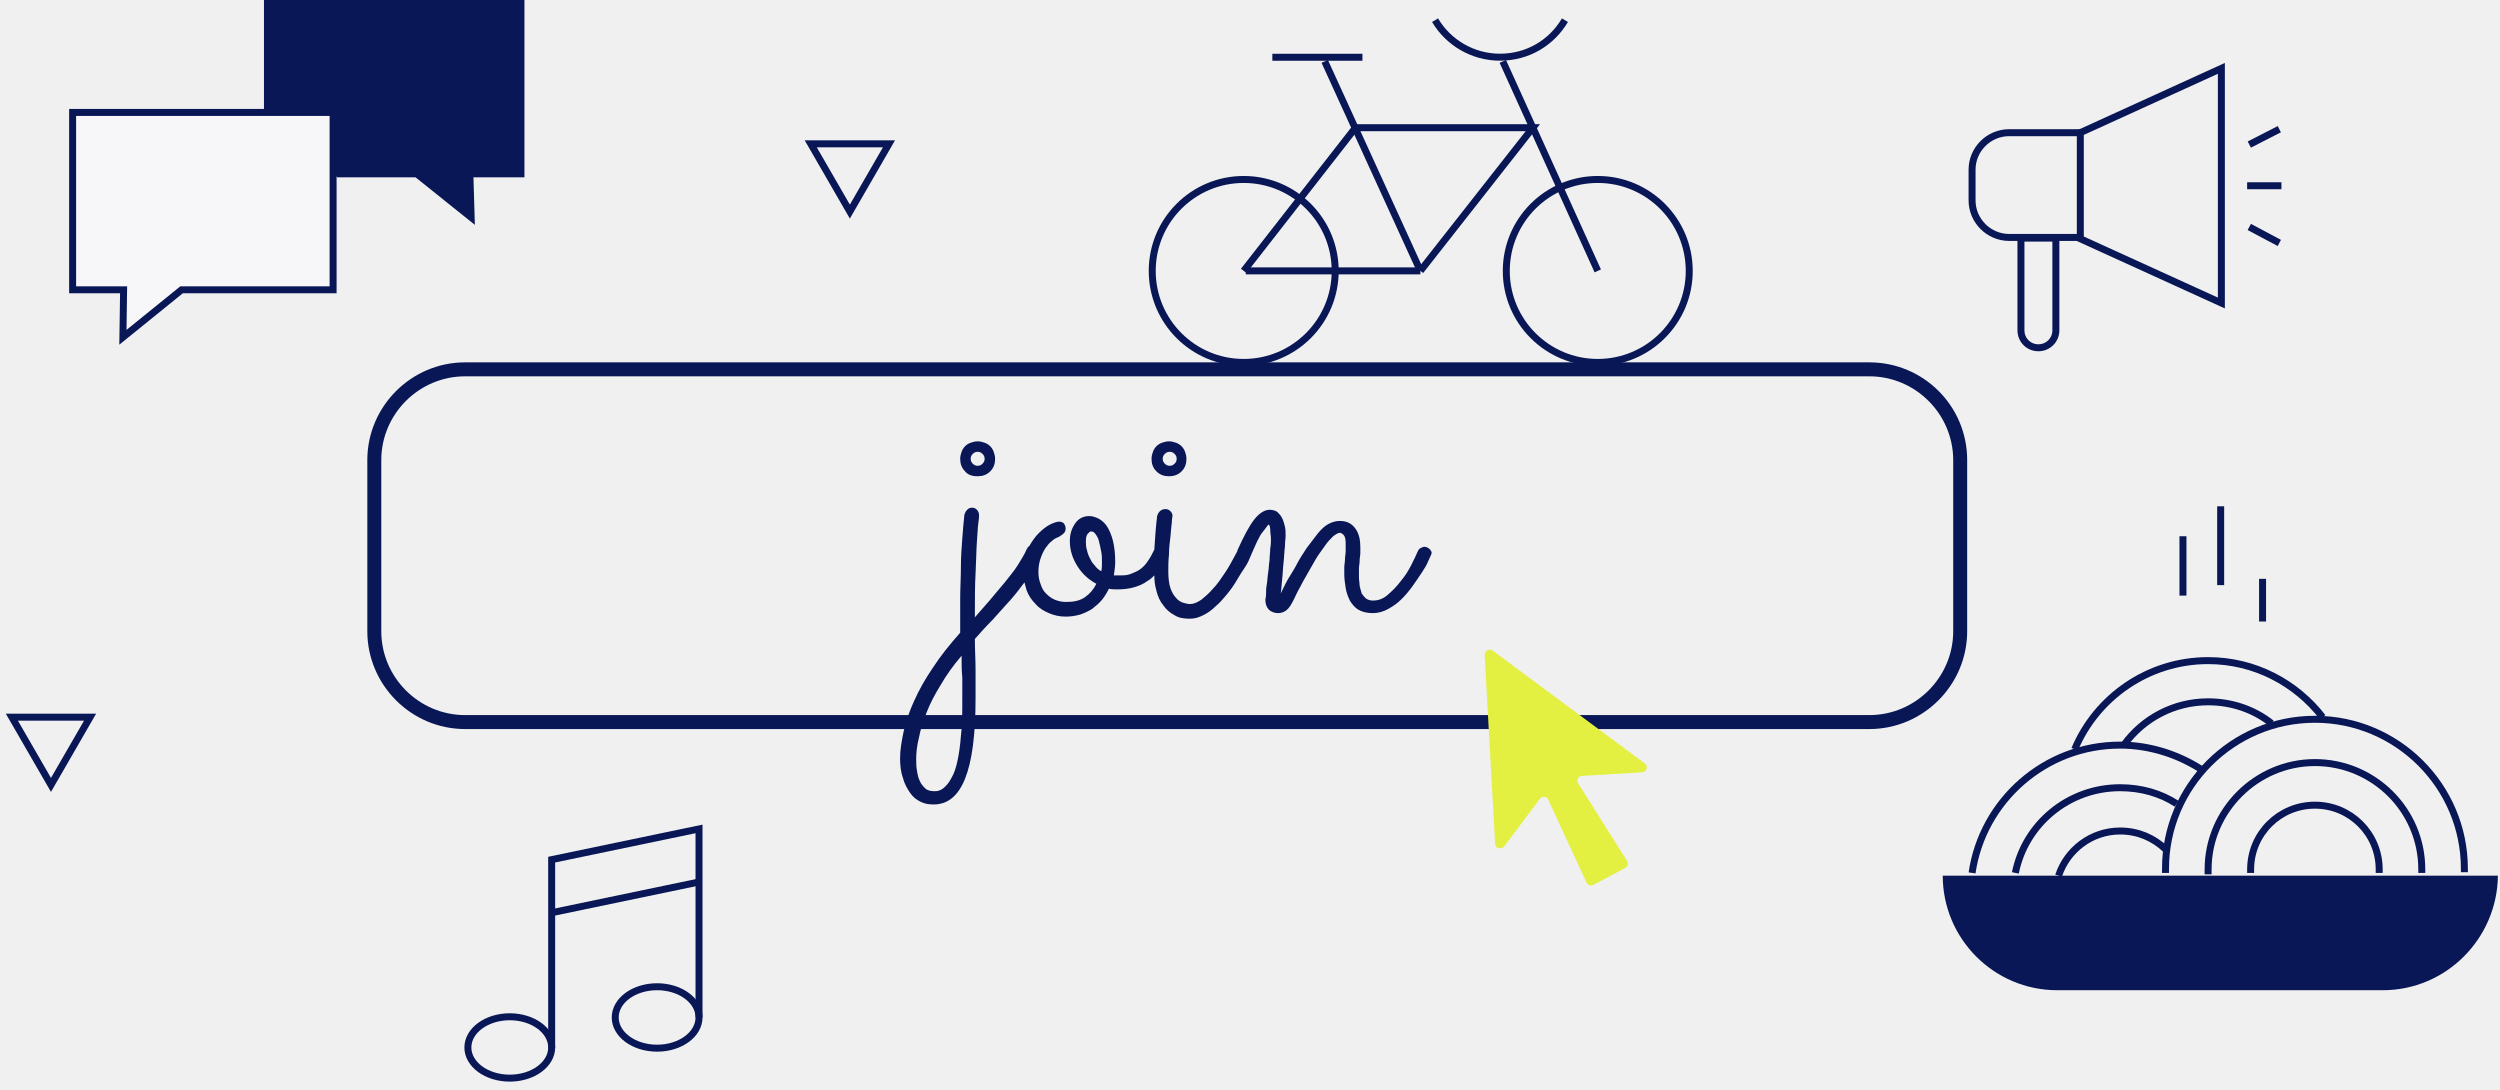
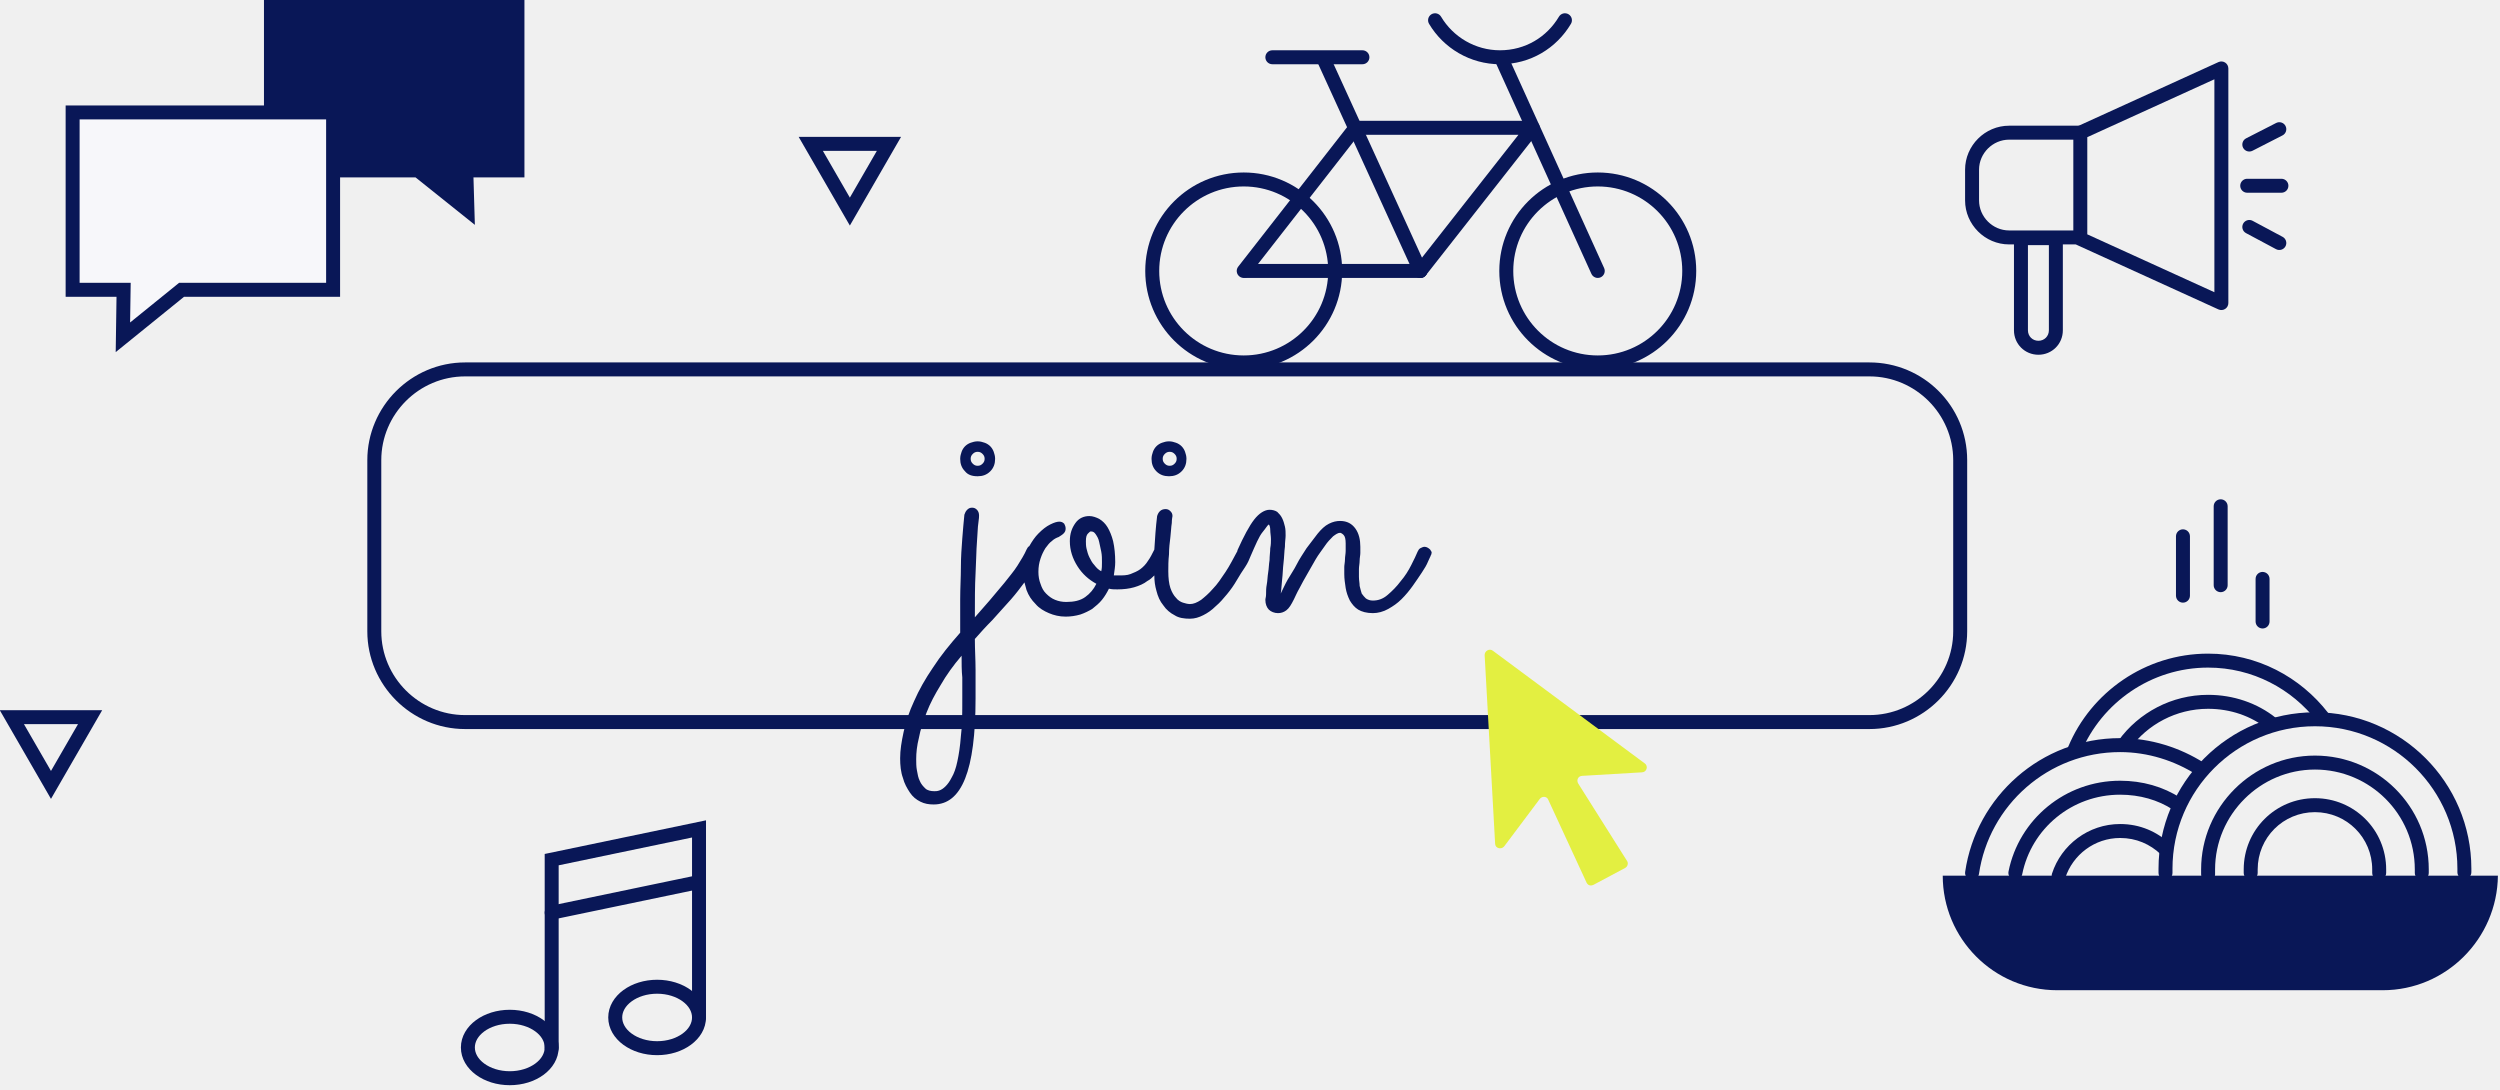
<svg xmlns="http://www.w3.org/2000/svg" width="358" height="156" viewBox="0 0 358 156" fill="none">
-   <path id="Vector" d="M140 68.2C140.7 68.2 141.3 68 141.8 67.5C142.3 67 142.5 66.4 142.5 65.7C142.5 65.3 142.39 65 142.3 64.7C142.2 64.4 142 64.1 141.8 63.9C141.6 63.7 141.3 63.5 141 63.4C140.7 63.3 140.39 63.2 140 63.2C139.6 63.2 139.3 63.3 139 63.4C138.7 63.5 138.39 63.7 138.2 63.9C138 64.1 137.8 64.4 137.7 64.7C137.6 65 137.5 65.3 137.5 65.7C137.5 66.4 137.7 67 138.2 67.5C138.6 68 139.2 68.2 140 68.2ZM139.3 65C139.5 64.8 139.7 64.7 140 64.7C140.3 64.7 140.5 64.8 140.7 65C140.89 65.2 141 65.4 141 65.7C141 66 140.89 66.2 140.7 66.4C140.5 66.6 140.3 66.7 140 66.7C139.7 66.7 139.5 66.6 139.3 66.4C139.1 66.2 139 66 139 65.7C139 65.4 139.1 65.2 139.3 65Z" fill="#091757" fill-opacity="1" fill-rule="nonzero" />
-   <path id="Vector" d="M167.4 68.2C168.1 68.2 168.7 68 169.2 67.5C169.7 67 169.9 66.4 169.9 65.7C169.9 65.3 169.8 65 169.7 64.7C169.6 64.4 169.4 64.1 169.2 63.9C169 63.7 168.7 63.5 168.4 63.4C168.1 63.3 167.8 63.2 167.4 63.2C167 63.2 166.7 63.3 166.4 63.4C166.1 63.5 165.8 63.7 165.6 63.9C165.4 64.1 165.2 64.4 165.1 64.7C165 65 164.9 65.3 164.9 65.7C164.9 66.4 165.1 67 165.6 67.5C166.1 68 166.7 68.2 167.4 68.2ZM166.8 65C167 64.8 167.2 64.7 167.5 64.7C167.8 64.7 168 64.8 168.2 65C168.4 65.2 168.5 65.4 168.5 65.7C168.5 66 168.4 66.2 168.2 66.4C168 66.6 167.8 66.7 167.5 66.7C167.2 66.7 167 66.6 166.8 66.4C166.6 66.2 166.5 66 166.5 65.7C166.5 65.4 166.6 65.2 166.8 65Z" fill="#091757" fill-opacity="1" fill-rule="nonzero" />
-   <path id="Vector" d="M204.8 78.7C204.6 78.5 204.3 78.3 204 78.3C203.8 78.3 203.6 78.4 203.4 78.5C203.2 78.6 203.1 78.8 203 79C202.8 79.5 202.5 80.1 202.1 80.9C201.7 81.7 201.2 82.5 200.6 83.2C200 84 199.4 84.6 198.7 85.2C198 85.8 197.3 86 196.6 86C196.2 86 195.9 85.9 195.6 85.7C195.4 85.5 195.2 85.3 195 85C194.9 84.7 194.8 84.3 194.7 83.9C194.7 83.5 194.6 83.1 194.6 82.6C194.6 82.2 194.6 81.9 194.6 81.5C194.6 81.1 194.7 80.7 194.7 80.3C194.7 79.9 194.8 79.5 194.8 79.2C194.8 78.9 194.8 78.6 194.8 78.3C194.8 77.3 194.6 76.4 194.1 75.7C193.6 75 192.9 74.6 191.9 74.6C191.4 74.6 190.9 74.7 190.3 75C189.7 75.3 189.2 75.8 188.7 76.4C188.2 77.1 187.6 77.8 187.1 78.5C186.6 79.3 186.1 80 185.7 80.8C185.3 81.6 184.8 82.3 184.4 83C184 83.7 183.7 84.4 183.4 85C183.5 84.5 183.5 83.8 183.6 83C183.7 82.2 183.7 81.4 183.8 80.6C183.9 79.8 183.9 79 184 78.3C184 77.6 184.1 77.1 184.1 76.7C184.1 76.3 184.1 75.8 184 75.4C183.9 75 183.8 74.6 183.6 74.2C183.4 73.8 183.2 73.6 182.9 73.3C182.6 73.1 182.2 73 181.8 73C181.1 73 180.3 73.5 179.6 74.4C178.9 75.3 178.1 76.8 177.2 78.8L177.2 78.9C176.6 80 176.1 81 175.5 81.9C174.9 82.8 174.3 83.7 173.7 84.3C173.1 85 172.5 85.5 172 85.9C171.4 86.3 170.9 86.5 170.4 86.5C170.1 86.5 169.7 86.4 169.4 86.3C169.1 86.2 168.7 86 168.4 85.6C168.1 85.3 167.8 84.8 167.6 84.2C167.4 83.6 167.3 82.8 167.3 81.8C167.3 81.1 167.3 80.3 167.4 79.4C167.4 78.5 167.5 77.7 167.6 76.9C167.7 76.1 167.7 75.5 167.8 74.9C167.8 74.3 167.9 74 167.9 73.9C167.9 73.6 167.8 73.4 167.6 73.2C167.4 73 167.2 72.9 166.9 72.9C166.6 72.9 166.3 73 166.1 73.2C165.9 73.4 165.8 73.6 165.7 73.9C165.5 75.5 165.4 77.1 165.3 78.7C165 79.3 164.7 79.9 164.4 80.3C164.1 80.8 163.7 81.2 163.3 81.5C162.89 81.8 162.39 82 161.89 82.2C161.39 82.4 160.8 82.4 160.2 82.4C160.1 82.4 159.89 82.4 159.8 82.4C159.7 82.4 159.6 82.4 159.5 82.4C159.6 81.7 159.7 81.1 159.7 80.5C159.7 79.4 159.6 78.4 159.39 77.5C159.2 76.7 158.89 76 158.6 75.5C158.3 75 157.89 74.6 157.39 74.3C157 74.1 156.5 73.9 156 73.9C155.2 73.9 154.5 74.2 154 74.9C153.5 75.6 153.2 76.4 153.2 77.5C153.2 78.8 153.6 80 154.3 81.1C155 82.2 155.89 83 157 83.6C156.6 84.4 156.1 85 155.39 85.5C154.7 86 153.8 86.2 152.7 86.2C152.1 86.2 151.6 86.1 151.1 85.9C150.6 85.7 150.2 85.4 149.8 85C149.39 84.6 149.2 84.2 149 83.6C148.8 83.1 148.7 82.5 148.7 81.9C148.7 81.2 148.8 80.6 149 80C149.2 79.4 149.39 79 149.7 78.5C150 78.1 150.3 77.7 150.6 77.5C150.89 77.2 151.3 77 151.6 76.9C151.89 76.7 152.1 76.6 152.3 76.4C152.5 76.2 152.6 76 152.6 75.7C152.6 75.4 152.5 75.2 152.39 75C152.2 74.8 152 74.7 151.7 74.7C151.39 74.7 151 74.8 150.39 75.1C149.8 75.4 149.3 75.8 148.7 76.4C148.2 76.9 147.8 77.5 147.39 78.2C147.2 78.3 147.1 78.5 147 78.7C146.7 79.4 146.2 80.2 145.7 81C145.2 81.8 144.5 82.6 143.8 83.5C143.1 84.3 142.39 85.2 141.7 86C141 86.8 140.3 87.6 139.6 88.4C139.6 86 139.6 83.9 139.7 82.1C139.8 80.3 139.8 78.8 139.89 77.6C140 76.4 140 75.5 140.1 74.9C140.2 74.3 140.2 73.9 140.2 73.8C140.2 73.5 140.1 73.2 139.89 73C139.7 72.8 139.5 72.7 139.2 72.7C138.89 72.7 138.7 72.8 138.5 73C138.3 73.2 138.2 73.4 138.1 73.7C138 74.7 137.89 75.8 137.8 77.1C137.7 78.4 137.6 79.8 137.6 81.2C137.6 82.7 137.5 84.2 137.5 85.8C137.5 87.4 137.5 89 137.5 90.6C136 92.3 134.7 93.9 133.6 95.6C132.5 97.2 131.6 98.8 130.89 100.4C130.2 101.9 129.7 103.4 129.39 104.8C129.1 106.2 128.89 107.4 128.89 108.6C128.89 109.6 129 110.6 129.3 111.4C129.5 112.2 129.89 112.9 130.3 113.5C130.7 114.1 131.2 114.5 131.8 114.8C132.39 115.1 133 115.2 133.7 115.2C135.7 115.2 137.2 114 138.2 111.5C139.2 109 139.7 105.2 139.7 100C139.7 98.7 139.7 97.3 139.7 95.9C139.7 94.5 139.6 93 139.6 91.5C140.3 90.7 141.2 89.7 142.1 88.8C143 87.8 143.89 86.8 144.8 85.8C145.5 85 146.1 84.2 146.7 83.4C146.8 83.8 146.89 84.1 147 84.5C147.3 85.3 147.7 85.9 148.3 86.5C148.8 87.1 149.5 87.5 150.2 87.8C150.89 88.1 151.7 88.3 152.6 88.3C153.3 88.3 154 88.2 154.7 88C155.3 87.8 155.89 87.5 156.39 87.2C156.89 86.8 157.39 86.4 157.8 85.9C158.2 85.4 158.5 84.9 158.8 84.3C159.2 84.4 159.6 84.4 160 84.4C160.89 84.4 161.7 84.3 162.39 84.1C163.1 83.9 163.8 83.6 164.3 83.2C164.7 83 165 82.7 165.3 82.4C165.3 83.2 165.4 83.9 165.6 84.6C165.8 85.4 166.1 86.1 166.6 86.7C167 87.3 167.6 87.8 168.2 88.1C168.8 88.5 169.6 88.6 170.4 88.6C171.1 88.6 171.7 88.4 172.3 88.1C172.9 87.8 173.5 87.4 174.1 86.8C174.7 86.3 175.2 85.7 175.7 85.1C176.2 84.5 176.7 83.8 177.1 83.1C177.5 82.4 177.9 81.8 178.3 81.2C178.7 80.6 178.9 80.1 179.1 79.6C179.8 78 180.3 76.8 180.8 76.2C181.3 75.6 181.5 75.2 181.7 75.1C181.8 75.2 181.9 75.5 181.9 75.9C181.9 76.3 182 76.8 182 77.2C182 77.6 182 78 181.9 78.5C181.9 79 181.8 79.6 181.8 80.2C181.7 80.8 181.7 81.4 181.6 82C181.5 82.6 181.5 83.2 181.4 83.7C181.3 84.2 181.3 84.7 181.3 85.1C181.3 85.5 181.2 85.7 181.2 85.9C181.2 86.5 181.4 87 181.7 87.3C182 87.6 182.5 87.8 183 87.8C183.4 87.8 183.8 87.7 184.2 87.4C184.6 87.1 184.9 86.6 185.3 85.8C185.5 85.4 185.7 84.9 186.1 84.2C186.4 83.6 186.8 82.9 187.2 82.2C187.6 81.5 188 80.8 188.4 80.1C188.8 79.4 189.3 78.8 189.7 78.2C190.1 77.6 190.5 77.2 190.9 76.8C191.3 76.5 191.6 76.3 191.9 76.3C192 76.3 192.2 76.4 192.4 76.6C192.6 76.8 192.7 77.2 192.7 77.8C192.7 78.2 192.7 78.5 192.7 78.9C192.7 79.3 192.6 79.7 192.6 80.1C192.6 80.5 192.5 80.9 192.5 81.2C192.5 81.6 192.5 81.9 192.5 82.2C192.5 82.9 192.6 83.5 192.7 84.2C192.8 84.8 193 85.4 193.3 86C193.6 86.5 194 87 194.5 87.3C195 87.6 195.7 87.8 196.6 87.8C197.3 87.8 198.1 87.6 198.8 87.2C199.5 86.8 200.1 86.4 200.7 85.8C201.3 85.2 201.8 84.6 202.3 83.9C202.8 83.2 203.2 82.6 203.6 82C204 81.4 204.3 80.9 204.5 80.4C204.7 79.9 204.9 79.6 204.9 79.5C205 79.4 205 79.2 205 79.1C205.1 79.2 205 79 204.8 78.7ZM137.6 105.4C137.5 106.8 137.3 108.1 137.1 109C136.89 110 136.6 110.8 136.3 111.3C136 111.9 135.7 112.3 135.39 112.6C135.1 112.9 134.8 113.1 134.5 113.2C134.2 113.3 134 113.3 133.8 113.3C133.3 113.3 132.8 113.2 132.5 112.9C132.2 112.6 131.89 112.3 131.7 111.8C131.5 111.4 131.39 110.9 131.3 110.3C131.2 109.8 131.2 109.2 131.2 108.7C131.2 107.8 131.3 106.8 131.6 105.6C131.8 104.5 132.2 103.3 132.7 102C133.2 100.7 133.89 99.4 134.7 98.1C135.5 96.7 136.5 95.3 137.7 93.9C137.7 95 137.7 96.1 137.8 97C137.8 98 137.8 98.9 137.8 99.9C137.8 102.2 137.8 103.9 137.6 105.4ZM157.7 81.8C157.3 81.6 157 81.3 156.7 80.9C156.39 80.6 156.2 80.2 156 79.8C155.8 79.4 155.7 79 155.6 78.6C155.5 78.2 155.5 77.8 155.5 77.5C155.5 76.9 155.6 76.6 155.8 76.4C156 76.2 156.1 76.1 156.2 76.1C156.5 76.1 156.7 76.2 156.89 76.5C157.1 76.8 157.3 77.1 157.39 77.6C157.5 78 157.6 78.5 157.7 79C157.8 79.5 157.8 80 157.8 80.5C157.8 81 157.8 81.4 157.7 81.8Z" fill="#091757" fill-opacity="1" fill-rule="nonzero" />
-   <path id="Vector" d="M267.7 53.89C274.29 53.89 279.7 59.29 279.7 65.89L279.7 90.39C279.7 97 274.29 102.4 267.7 102.4L66.6 102.4C60 102.4 54.6 97 54.6 90.39L54.6 65.89C54.6 59.29 60 53.89 66.6 53.89L267.7 53.89ZM267.7 51.89L66.6 51.89C58.9 51.89 52.6 58.19 52.6 65.89L52.6 90.39C52.6 98.1 58.9 104.4 66.6 104.4L267.7 104.4C275.4 104.4 281.7 98.1 281.7 90.39L281.7 65.89C281.7 58.1 275.4 51.89 267.7 51.89Z" fill="#091757" fill-opacity="1" fill-rule="nonzero" />
-   <path id="Vector" d="M235.5 109.3L213.8 93.2C213.3 92.8 212.6 93.2 212.6 93.8L214.1 120.8C214.1 121.5 215 121.7 215.4 121.2L220.5 114.4C220.8 114 221.5 114 221.7 114.5L227.2 126.4C227.4 126.8 227.8 126.9 228.2 126.7L232.7 124.3C233.1 124.1 233.2 123.6 233 123.3L226 112.2C225.7 111.7 226 111.1 226.6 111.1L235.1 110.6C235.8 110.6 236.1 109.7 235.5 109.3Z" fill="#E3EF41" fill-opacity="1" fill-rule="nonzero" />
-   <path id="Vector" d="M228.8 51.9C221.56 51.9 215.7 46.03 215.7 38.8C215.7 31.56 221.56 25.7 228.8 25.7C236.03 25.7 241.9 31.56 241.9 38.8C241.9 46.03 236.03 51.9 228.8 51.9Z" stroke="#091757" strokeOpacity="1" strokeWidth="2" strokeLinejoin="round" />
-   <path id="Vector" d="M178.1 51.9C170.86 51.9 165 46.03 165 38.8C165 31.56 170.86 25.7 178.1 25.7C185.33 25.7 191.2 31.56 191.2 38.8C191.2 46.03 185.33 51.9 178.1 51.9Z" stroke="#091757" strokeOpacity="1" strokeWidth="2" strokeLinejoin="round" />
-   <path id="Vector" d="M228.8 38.79L215.2 8.79" stroke="#091757" strokeOpacity="1" strokeWidth="2" strokeLinejoin="round" strokeLinecap="round" />
-   <path id="Vector" d="M203.4 38.79L189.7 8.79" stroke="#091757" strokeOpacity="1" strokeWidth="2" strokeLinejoin="round" strokeLinecap="round" />
-   <path id="Vector" d="M194.1 18.29L219.5 18.29L203.4 38.79" stroke="#091757" strokeOpacity="1" strokeWidth="2" strokeLinejoin="round" strokeLinecap="round" />
-   <path id="Vector" d="M194.1 18.29L178.1 38.79" stroke="#091757" strokeOpacity="1" strokeWidth="2" strokeLinejoin="round" strokeLinecap="round" />
-   <path id="Vector" d="M203.4 38.79L178.4 38.79" stroke="#091757" strokeOpacity="1" strokeWidth="2" strokeLinejoin="round" strokeLinecap="round" />
-   <path id="Vector" d="M195.1 8.2L182.2 8.2" stroke="#091757" strokeOpacity="1" strokeWidth="2" strokeLinejoin="round" strokeLinecap="round" />
-   <path id="Vector" d="M205.5 2.89C207.4 6.1 210.9 8.19 214.8 8.19C218.8 8.19 222.2 6.1 224.1 2.89" stroke="#091757" strokeOpacity="1" strokeWidth="2" strokeLinejoin="round" strokeLinecap="round" />
-   <path id="Vector" d="M318.1 43.39L318.1 9.79L297.9 19L297.9 34.19L318.1 43.39Z" stroke="#091757" strokeOpacity="1" strokeWidth="2" strokeLinejoin="round" />
-   <path id="Vector" d="M289.4 47.3L289.4 34.1L294.4 34.1L294.4 47.3C294.4 48.7 293.29 49.8 291.9 49.8C290.5 49.8 289.4 48.7 289.4 47.3Z" stroke="#091757" strokeOpacity="1" strokeWidth="2" strokeLinejoin="round" />
-   <path id="Vector" d="M297.9 19L287.7 19C284.79 19 282.4 21.39 282.4 24.29L282.4 28.7C282.4 31.6 284.79 34 287.7 34L297.9 34" stroke="#091757" strokeOpacity="1" strokeWidth="2" strokeLinejoin="round" strokeLinecap="round" />
-   <path id="Vector" d="M321.79 26.6L326.7 26.6" stroke="#091757" strokeOpacity="1" strokeWidth="2" strokeLinejoin="round" strokeLinecap="round" />
-   <path id="Vector" d="M322.1 20.7L326.4 18.5" stroke="#091757" strokeOpacity="1" strokeWidth="2" strokeLinejoin="round" strokeLinecap="round" />
-   <path id="Vector" d="M326.4 34.79L322.1 32.5" stroke="#091757" strokeOpacity="1" strokeWidth="2" strokeLinejoin="round" strokeLinecap="round" />
-   <path id="Vector" d="M73 154.39C69.68 154.39 67 152.42 67 150C67 147.57 69.68 145.6 73 145.6C76.31 145.6 79 147.57 79 150C79 152.42 76.31 154.39 73 154.39Z" stroke="#091757" strokeOpacity="1" strokeWidth="2" />
-   <path id="Vector" d="M94.1 150.1C90.78 150.1 88.1 148.13 88.1 145.7C88.1 143.27 90.78 141.3 94.1 141.3C97.41 141.3 100.1 143.27 100.1 145.7C100.1 148.13 97.41 150.1 94.1 150.1Z" stroke="#091757" strokeOpacity="1" strokeWidth="2" />
-   <path id="Vector" d="M100.1 145.7L100.1 118.7L79 123.1L79 150.1" stroke="#091757" strokeOpacity="1" strokeWidth="2" strokeLinecap="round" />
-   <path id="Vector" d="M100.1 126.3L79 130.7" stroke="#091757" strokeOpacity="1" strokeWidth="2" strokeLinecap="round" />
-   <path id="Vector" d="M37.8 15.6L37.8 0L75.1 0L75.1 25.39L67.8 25.39L68 32.2L59.5 25.39L48.3 25.39L37.8 15.6Z" fill="#091757" fill-opacity="1" fill-rule="nonzero" />
-   <path id="Vector" d="M10.4 41.5L17.7 41.5L17.6 48.3L26 41.5L47.7 41.5L47.7 16.1L10.4 16.1L10.4 41.5Z" fill="#F7F7FA" fill-opacity="1" fill-rule="nonzero" />
-   <path id="Vector" d="M17.7 41.5L17.6 48.3L26 41.5L47.7 41.5L47.7 16.1L10.4 16.1L10.4 41.5L17.7 41.5Z" stroke="#091757" strokeOpacity="1" strokeWidth="2" />
-   <path id="Vector" d="M315.1 110.1C311.79 108 307.79 106.7 303.6 106.7C292.79 106.7 283.9 114.7 282.4 125" stroke="#091757" strokeOpacity="1" strokeWidth="2" strokeLinejoin="round" strokeLinecap="round" />
-   <path id="Vector" d="M311.7 115.1C309.4 113.6 306.6 112.8 303.6 112.8C296.2 112.8 290 118 288.6 125" stroke="#091757" strokeOpacity="1" strokeWidth="2" strokeLinejoin="round" strokeLinecap="round" />
-   <path id="Vector" d="M310.1 121.6C308.4 120 306.2 119 303.6 119C299.5 119 296 121.7 294.79 125.4" stroke="#091757" strokeOpacity="1" strokeWidth="2" strokeLinejoin="round" strokeLinecap="round" />
-   <path id="Vector" d="M332.6 102.7C328.8 97.8 322.9 94.6 316.2 94.6C307.6 94.6 300.2 99.89 297.1 107.3" stroke="#091757" strokeOpacity="1" strokeWidth="2" strokeLinejoin="round" strokeLinecap="round" />
-   <path id="Vector" d="M325.29 103.6C322.79 101.6 319.6 100.5 316.2 100.5C311.29 100.5 306.9 102.9 304.2 106.6" stroke="#091757" strokeOpacity="1" strokeWidth="2" strokeLinejoin="round" strokeLinecap="round" />
-   <path id="Vector" d="M352.9 124.9C352.9 124.7 352.9 124.6 352.9 124.4C352.9 112.6 343.3 103 331.5 103C319.7 103 310.1 112.6 310.1 124.4C310.1 124.6 310.1 124.8 310.1 125" stroke="#091757" strokeOpacity="1" strokeWidth="2" strokeLinejoin="round" strokeLinecap="round" />
-   <path id="Vector" d="M346.8 125C346.8 124.8 346.8 124.6 346.8 124.5C346.8 116 339.9 109.2 331.5 109.2C323.1 109.2 316.2 116.1 316.2 124.5C316.2 124.7 316.2 124.9 316.2 125.2" stroke="#091757" strokeOpacity="1" strokeWidth="2" strokeLinejoin="round" strokeLinecap="round" />
-   <path id="Vector" d="M340.7 125C340.7 124.8 340.7 124.7 340.7 124.5C340.7 119.4 336.6 115.3 331.5 115.3C326.4 115.3 322.29 119.4 322.29 124.5C322.29 124.7 322.29 124.8 322.29 125" stroke="#091757" strokeOpacity="1" strokeWidth="2" strokeLinejoin="round" strokeLinecap="round" />
-   <path id="Vector" d="M324 89L324 82.89" stroke="#091757" strokeOpacity="1" strokeWidth="2" strokeLinejoin="round" strokeLinecap="round" />
-   <path id="Vector" d="M318 72.5L318 83.79" stroke="#091757" strokeOpacity="1" strokeWidth="2" strokeLinejoin="round" strokeLinecap="round" />
-   <path id="Vector" d="M312.6 76.79L312.6 85.29" stroke="#091757" strokeOpacity="1" strokeWidth="2" strokeLinejoin="round" strokeLinecap="round" />
-   <path id="Vector" d="M341.2 141.8L294.6 141.8C285.5 141.8 278.2 134.39 278.2 125.4L357.7 125.4C357.6 134.39 350.3 141.8 341.2 141.8Z" fill="#091757" fill-opacity="1" fill-rule="nonzero" />
-   <path id="Vector" d="M12.9 102.7L1.7 102.7L7.3 112.4L12.9 102.7Z" stroke="#091757" strokeOpacity="1" strokeWidth="2" />
-   <path id="Vector" d="M127.3 20.6L116.1 20.6L121.7 30.3L127.3 20.6Z" stroke="#091757" strokeOpacity="1" strokeWidth="2" />
+   <g clip-path="url(#clip0_41_2003)">
+     <path d="M140 68.2C140.7 68.2 141.3 68 141.8 67.5C142.3 67 142.5 66.4 142.5 65.7C142.5 65.3 142.4 65 142.3 64.7C142.2 64.4 142 64.1 141.8 63.9C141.6 63.7 141.3 63.5 141 63.4C140.7 63.3 140.4 63.2 140 63.2C139.6 63.2 139.3 63.3 139 63.4C138.7 63.5 138.4 63.7 138.2 63.9C138 64.1 137.8 64.4 137.7 64.7C137.6 65 137.5 65.3 137.5 65.7C137.5 66.4 137.7 67 138.2 67.5C138.6 68 139.2 68.2 140 68.2ZM139.3 65C139.5 64.8 139.7 64.7 140 64.7C140.3 64.7 140.5 64.8 140.7 65C140.9 65.2 141 65.4 141 65.7C141 66 140.9 66.2 140.7 66.4C140.5 66.6 140.3 66.7 140 66.7C139.7 66.7 139.5 66.6 139.3 66.4C139.1 66.2 139 66 139 65.7C139 65.4 139.1 65.2 139.3 65Z" fill="#091757" />
+     <path d="M167.4 68.2C168.1 68.2 168.7 68 169.2 67.5C169.7 67 169.9 66.4 169.9 65.7C169.9 65.3 169.8 65 169.7 64.7C169.6 64.4 169.4 64.1 169.2 63.9C169 63.7 168.7 63.5 168.4 63.4C168.1 63.3 167.8 63.2 167.4 63.2C167 63.2 166.7 63.3 166.4 63.4C166.1 63.5 165.8 63.7 165.6 63.9C165.4 64.1 165.2 64.4 165.1 64.7C165 65 164.9 65.3 164.9 65.7C164.9 66.4 165.1 67 165.6 67.5C166.1 68 166.7 68.2 167.4 68.2ZM166.8 65C167 64.8 167.2 64.7 167.5 64.7C167.8 64.7 168 64.8 168.2 65C168.4 65.2 168.5 65.4 168.5 65.7C168.5 66 168.4 66.2 168.2 66.4C168 66.6 167.8 66.7 167.5 66.7C167.2 66.7 167 66.6 166.8 66.4C166.6 66.2 166.5 66 166.5 65.7C166.5 65.4 166.6 65.2 166.8 65Z" fill="#091757" />
+     <path d="M204.8 78.7C204.6 78.5 204.3 78.3 204 78.3C203.8 78.3 203.6 78.4 203.4 78.5C203.2 78.6 203.1 78.8 203 79C202.8 79.5 202.5 80.1 202.1 80.9C201.7 81.7 201.2 82.5 200.6 83.2C200 84 199.4 84.6 198.7 85.2C198 85.8 197.3 86 196.6 86C196.2 86 195.9 85.9 195.6 85.7C195.4 85.5 195.2 85.3 195 85C194.9 84.7 194.8 84.3 194.7 83.9C194.7 83.5 194.6 83.1 194.6 82.6C194.6 82.2 194.6 81.9 194.6 81.5C194.6 81.1 194.7 80.7 194.7 80.3C194.7 79.9 194.8 79.5 194.8 79.2C194.8 78.9 194.8 78.6 194.8 78.3C194.8 77.3 194.6 76.4 194.1 75.7C193.6 75 192.9 74.6 191.9 74.6C191.4 74.6 190.9 74.7 190.3 75C189.7 75.3 189.2 75.8 188.7 76.4C188.2 77.1 187.6 77.8 187.1 78.5C186.6 79.3 186.1 80 185.7 80.8C185.3 81.6 184.8 82.3 184.4 83C184 83.7 183.7 84.4 183.4 85C183.5 84.5 183.5 83.8 183.6 83C183.7 82.2 183.7 81.4 183.8 80.6C183.9 79.8 183.9 79 184 78.3C184 77.6 184.1 77.1 184.1 76.7C184.1 76.3 184.1 75.8 184 75.4C183.9 75 183.8 74.6 183.6 74.2C183.4 73.8 183.2 73.6 182.9 73.3C182.6 73.1 182.2 73 181.8 73C181.1 73 180.3 73.5 179.6 74.4C178.9 75.3 178.1 76.8 177.2 78.8V78.9C176.6 80 176.1 81 175.5 81.9C174.9 82.8 174.3 83.7 173.7 84.3C173.1 85 172.5 85.5 172 85.9C171.4 86.3 170.9 86.5 170.4 86.5C170.1 86.5 169.7 86.4 169.4 86.3C169.1 86.2 168.7 86 168.4 85.6C168.1 85.3 167.8 84.8 167.6 84.2C167.4 83.6 167.3 82.8 167.3 81.8C167.3 81.1 167.3 80.3 167.4 79.4C167.4 78.5 167.5 77.7 167.6 76.9C167.7 76.1 167.7 75.5 167.8 74.9C167.8 74.3 167.9 74 167.9 73.9C167.9 73.6 167.8 73.4 167.6 73.2C167.4 73 167.2 72.9 166.9 72.9C166.6 72.9 166.3 73 166.1 73.2C165.9 73.4 165.8 73.6 165.7 73.9C165.5 75.5 165.4 77.1 165.3 78.7C165 79.3 164.7 79.9 164.4 80.3C164.1 80.8 163.7 81.2 163.3 81.5C162.9 81.8 162.4 82 161.9 82.2C161.4 82.4 160.8 82.4 160.2 82.4C160.1 82.4 159.9 82.4 159.8 82.4C159.7 82.4 159.6 82.4 159.5 82.4C159.6 81.7 159.7 81.1 159.7 80.5C159.7 79.4 159.6 78.4 159.4 77.5C159.2 76.7 158.9 76 158.6 75.5C158.3 75 157.9 74.6 157.4 74.3C157 74.1 156.5 73.9 156 73.9C155.2 73.9 154.5 74.2 154 74.9C153.5 75.6 153.2 76.4 153.2 77.5C153.2 78.8 153.6 80 154.3 81.1C155 82.2 155.9 83 157 83.6C156.6 84.4 156.1 85 155.4 85.5C154.7 86 153.8 86.2 152.7 86.2C152.1 86.2 151.6 86.1 151.1 85.9C150.6 85.7 150.2 85.4 149.8 85C149.4 84.6 149.2 84.2 149 83.6C148.8 83.1 148.7 82.5 148.7 81.9C148.7 81.2 148.8 80.6 149 80C149.2 79.4 149.4 79 149.7 78.5C150 78.1 150.3 77.7 150.6 77.5C150.9 77.2 151.3 77 151.6 76.9C151.9 76.7 152.1 76.6 152.3 76.4C152.5 76.2 152.6 76 152.6 75.7C152.6 75.4 152.5 75.2 152.4 75C152.2 74.8 152 74.7 151.7 74.7C151.4 74.7 151 74.8 150.4 75.1C149.8 75.4 149.3 75.8 148.7 76.4C148.2 76.9 147.8 77.5 147.4 78.2C147.2 78.3 147.1 78.5 147 78.7C146.7 79.4 146.2 80.2 145.7 81C145.2 81.8 144.5 82.6 143.8 83.5C143.1 84.3 142.4 85.2 141.7 86C141 86.8 140.3 87.6 139.6 88.4C139.6 86 139.6 83.9 139.7 82.1C139.8 80.3 139.8 78.8 139.9 77.6C140 76.4 140 75.5 140.1 74.9C140.2 74.3 140.2 73.9 140.2 73.8C140.2 73.5 140.1 73.2 139.9 73C139.7 72.8 139.5 72.7 139.2 72.7C138.9 72.7 138.7 72.8 138.5 73C138.3 73.2 138.2 73.4 138.1 73.7C138 74.7 137.9 75.8 137.8 77.1C137.7 78.4 137.6 79.8 137.6 81.2C137.6 82.7 137.5 84.2 137.5 85.8C137.5 87.4 137.5 89 137.5 90.6C136 92.3 134.7 93.9 133.6 95.6C132.5 97.2 131.6 98.8 130.9 100.4C130.2 101.9 129.7 103.4 129.4 104.8C129.1 106.2 128.9 107.4 128.9 108.6C128.9 109.6 129 110.6 129.3 111.4C129.5 112.2 129.9 112.9 130.3 113.5C130.7 114.1 131.2 114.5 131.8 114.8C132.4 115.1 133 115.2 133.7 115.2C135.7 115.2 137.2 114 138.2 111.5C139.2 109 139.7 105.2 139.7 100C139.7 98.7 139.7 97.3 139.7 95.9C139.7 94.5 139.6 93 139.6 91.5C140.3 90.7 141.2 89.7 142.1 88.8C143 87.8 143.9 86.8 144.8 85.8C145.5 85 146.1 84.2 146.7 83.4C146.8 83.8 146.9 84.1 147 84.5C147.3 85.3 147.7 85.9 148.3 86.5C148.8 87.1 149.5 87.5 150.2 87.8C150.9 88.1 151.7 88.3 152.6 88.3C153.3 88.3 154 88.2 154.7 88C155.3 87.8 155.9 87.5 156.4 87.2C156.9 86.8 157.4 86.4 157.8 85.9C158.2 85.4 158.5 84.9 158.8 84.3C159.2 84.4 159.6 84.4 160 84.4C160.9 84.4 161.7 84.3 162.4 84.1C163.1 83.9 163.8 83.6 164.3 83.2C164.7 83 165 82.7 165.3 82.4C165.3 83.2 165.4 83.9 165.6 84.6C165.8 85.4 166.1 86.1 166.6 86.7C167 87.3 167.6 87.8 168.2 88.1C168.8 88.5 169.6 88.6 170.4 88.6C171.1 88.6 171.7 88.4 172.3 88.1C172.9 87.8 173.5 87.4 174.1 86.8C174.7 86.3 175.2 85.7 175.7 85.1C176.2 84.5 176.7 83.8 177.1 83.1C177.5 82.4 177.9 81.8 178.3 81.2C178.7 80.6 178.9 80.1 179.1 79.6C179.8 78 180.3 76.8 180.8 76.2C181.3 75.6 181.5 75.2 181.7 75.1C181.8 75.2 181.9 75.5 181.9 75.9C181.9 76.3 182 76.8 182 77.2C182 77.6 182 78 181.9 78.5C181.9 79 181.8 79.6 181.8 80.2C181.7 80.8 181.7 81.4 181.6 82C181.5 82.6 181.5 83.2 181.4 83.7C181.3 84.2 181.3 84.7 181.3 85.1C181.3 85.5 181.2 85.7 181.2 85.9C181.2 86.5 181.4 87 181.7 87.3C182 87.6 182.5 87.8 183 87.8C183.4 87.8 183.8 87.7 184.2 87.4C184.6 87.1 184.9 86.6 185.3 85.8C185.5 85.4 185.7 84.9 186.1 84.2C186.4 83.6 186.8 82.9 187.2 82.2C187.6 81.5 188 80.8 188.4 80.1C188.8 79.4 189.3 78.8 189.7 78.2C190.1 77.6 190.5 77.2 190.9 76.8C191.3 76.5 191.6 76.3 191.9 76.3C192 76.3 192.2 76.4 192.4 76.6C192.6 76.8 192.7 77.2 192.7 77.8C192.7 78.2 192.7 78.5 192.7 78.9C192.7 79.3 192.6 79.7 192.6 80.1C192.6 80.5 192.5 80.9 192.5 81.2C192.5 81.6 192.5 81.9 192.5 82.2C192.5 82.9 192.6 83.5 192.7 84.2C192.8 84.8 193 85.4 193.3 86C193.6 86.5 194 87 194.5 87.3C195 87.6 195.7 87.8 196.6 87.8C197.3 87.8 198.1 87.6 198.8 87.2C199.5 86.8 200.1 86.4 200.7 85.8C201.3 85.2 201.8 84.6 202.3 83.9C202.8 83.2 203.2 82.6 203.6 82C204 81.4 204.3 80.9 204.5 80.4C204.7 79.9 204.9 79.6 204.9 79.5C205 79.4 205 79.2 205 79.1C205.1 79.2 205 79 204.8 78.7ZM137.6 105.4C137.5 106.8 137.3 108.1 137.1 109C136.9 110 136.6 110.8 136.3 111.3C136 111.9 135.7 112.3 135.4 112.6C135.1 112.9 134.8 113.1 134.5 113.2C134.2 113.3 134 113.3 133.8 113.3C133.3 113.3 132.8 113.2 132.5 112.9C132.2 112.6 131.9 112.3 131.7 111.8C131.5 111.4 131.4 110.9 131.3 110.3C131.2 109.8 131.2 109.2 131.2 108.7C131.2 107.8 131.3 106.8 131.6 105.6C131.8 104.5 132.2 103.3 132.7 102C133.2 100.7 133.9 99.4 134.7 98.1C135.5 96.7 136.5 95.3 137.7 93.9C137.7 95 137.7 96.1 137.8 97C137.8 98 137.8 98.9 137.8 99.9C137.8 102.2 137.8 103.9 137.6 105.4ZM157.7 81.8C157.3 81.6 157 81.3 156.7 80.9C156.4 80.6 156.2 80.2 156 79.8C155.8 79.4 155.7 79 155.6 78.6C155.5 78.2 155.5 77.8 155.5 77.5C155.5 76.9 155.6 76.6 155.8 76.4C156 76.2 156.1 76.1 156.2 76.1C156.5 76.1 156.7 76.2 156.9 76.5C157.1 76.8 157.3 77.1 157.4 77.6C157.5 78 157.6 78.5 157.7 79C157.8 79.5 157.8 80 157.8 80.5C157.8 81 157.8 81.4 157.7 81.8Z" fill="#091757" />
+     <path d="M267.7 53.9C274.3 53.9 279.7 59.3 279.7 65.9V90.4C279.7 97 274.3 102.4 267.7 102.4H66.6C60 102.4 54.6 97 54.6 90.4V65.9C54.6 59.3 60 53.9 66.6 53.9H267.7ZM267.7 51.9H66.6C58.9 51.9 52.6 58.2 52.6 65.9V90.4C52.6 98.1 58.9 104.4 66.6 104.4H267.7C275.4 104.4 281.7 98.1 281.7 90.4V65.9C281.7 58.1 275.4 51.9 267.7 51.9Z" fill="#091757" />
+     <path d="M235.5 109.3L213.8 93.2C213.3 92.8 212.6 93.2 212.6 93.8L214.1 120.8C214.1 121.5 215 121.7 215.4 121.2L220.5 114.4C220.8 114 221.5 114 221.7 114.5L227.2 126.4C227.4 126.8 227.8 126.9 228.2 126.7L232.7 124.3C233.1 124.1 233.2 123.6 233 123.3L226 112.2C225.7 111.7 226 111.1 226.6 111.1L235.1 110.6C235.8 110.6 236.1 109.7 235.5 109.3Z" fill="#E3EF41" />
+     <path fill-rule="evenodd" clip-rule="evenodd" d="M228.8 26.7C222.117 26.7 216.7 32.117 216.7 38.8C216.7 45.483 222.117 50.9 228.8 50.9C235.483 50.9 240.9 45.483 240.9 38.8C240.9 32.117 235.483 26.7 228.8 26.7ZM214.7 38.8C214.7 31.013 221.013 24.7 228.8 24.7C236.587 24.7 242.9 31.013 242.9 38.8C242.9 46.587 236.587 52.9 228.8 52.9C221.013 52.9 214.7 46.587 214.7 38.8Z" fill="#091757" />
+     <path fill-rule="evenodd" clip-rule="evenodd" d="M178.1 26.7C171.417 26.7 166 32.117 166 38.8C166 45.483 171.417 50.9 178.1 50.9C184.783 50.9 190.2 45.483 190.2 38.8C190.2 32.117 184.783 26.7 178.1 26.7ZM164 38.8C164 31.013 170.313 24.7 178.1 24.7C185.887 24.7 192.2 31.013 192.2 38.8C192.2 46.587 185.887 52.9 178.1 52.9C170.313 52.9 164 46.587 164 38.8Z" fill="#091757" />
+     <path fill-rule="evenodd" clip-rule="evenodd" d="M214.787 7.889C215.29 7.661 215.883 7.884 216.111 8.387L229.711 38.387C229.939 38.89 229.716 39.483 229.213 39.711C228.71 39.939 228.117 39.716 227.889 39.213L214.289 9.213C214.061 8.71 214.284 8.117 214.787 7.889Z" fill="#091757" />
+     <path fill-rule="evenodd" clip-rule="evenodd" d="M189.285 7.89C189.787 7.661 190.38 7.882 190.61 8.385L204.31 38.385C204.539 38.887 204.318 39.48 203.815 39.71C203.313 39.939 202.72 39.718 202.49 39.215L188.79 9.215C188.561 8.713 188.782 8.12 189.285 7.89Z" fill="#091757" />
+     <path fill-rule="evenodd" clip-rule="evenodd" d="M193.1 18.3C193.1 17.748 193.548 17.3 194.1 17.3H219.5C219.883 17.3 220.232 17.519 220.399 17.863C220.567 18.207 220.523 18.617 220.286 18.918L204.186 39.418C203.845 39.852 203.217 39.928 202.782 39.587C202.348 39.246 202.272 38.617 202.614 38.183L217.443 19.3H194.1C193.548 19.3 193.1 18.853 193.1 18.3Z" fill="#091757" />
+     <path fill-rule="evenodd" clip-rule="evenodd" d="M194.715 17.512C195.151 17.851 195.228 18.48 194.888 18.915L178.888 39.415C178.549 39.85 177.92 39.928 177.485 39.588C177.049 39.248 176.972 38.62 177.312 38.185L193.312 17.685C193.652 17.249 194.28 17.172 194.715 17.512Z" fill="#091757" />
+     <path fill-rule="evenodd" clip-rule="evenodd" d="M177.4 38.8C177.4 38.248 177.848 37.8 178.4 37.8H203.4C203.952 37.8 204.4 38.248 204.4 38.8C204.4 39.353 203.952 39.8 203.4 39.8H178.4C177.848 39.8 177.4 39.353 177.4 38.8Z" fill="#091757" />
+     <path fill-rule="evenodd" clip-rule="evenodd" d="M181.2 8.2C181.2 7.648 181.648 7.2 182.2 7.2H195.1C195.652 7.2 196.1 7.648 196.1 8.2C196.1 8.752 195.652 9.2 195.1 9.2H182.2C181.648 9.2 181.2 8.752 181.2 8.2Z" fill="#091757" />
+     <path fill-rule="evenodd" clip-rule="evenodd" d="M204.989 2.04C205.464 1.758 206.078 1.915 206.36 2.39C208.085 5.295 211.263 7.2 214.8 7.2C218.432 7.2 221.512 5.3 223.24 2.39C223.522 1.915 224.136 1.758 224.611 2.04C225.085 2.322 225.242 2.936 224.96 3.411C222.888 6.901 219.168 9.2 214.8 9.2C210.537 9.2 206.715 6.905 204.64 3.411C204.358 2.936 204.515 2.322 204.989 2.04Z" fill="#091757" />
+     <path fill-rule="evenodd" clip-rule="evenodd" d="M318.641 8.959C318.927 9.143 319.1 9.46 319.1 9.8V43.4C319.1 43.74 318.927 44.057 318.641 44.241C318.355 44.425 317.995 44.451 317.686 44.31L297.485 35.11C297.129 34.947 296.9 34.592 296.9 34.2V19C296.9 18.608 297.129 18.252 297.485 18.09L317.686 8.89C317.995 8.749 318.355 8.775 318.641 8.959ZM298.9 19.643V33.556L317.1 41.846V11.354L298.9 19.643Z" fill="#091757" />
+     <path fill-rule="evenodd" clip-rule="evenodd" d="M288.4 34.1C288.4 33.547 288.848 33.1 289.4 33.1H294.4C294.952 33.1 295.4 33.547 295.4 34.1V47.3C295.4 49.252 293.852 50.8 291.9 50.8C289.948 50.8 288.4 49.252 288.4 47.3V34.1ZM290.4 35.1V47.3C290.4 48.147 291.052 48.8 291.9 48.8C292.748 48.8 293.4 48.147 293.4 47.3V35.1H290.4Z" fill="#091757" />
+     <path fill-rule="evenodd" clip-rule="evenodd" d="M281.4 24.3C281.4 20.848 284.248 18 287.7 18H297.9C298.452 18 298.9 18.448 298.9 19C298.9 19.552 298.452 20 297.9 20H287.7C285.352 20 283.4 21.952 283.4 24.3V28.7C283.4 31.048 285.352 33 287.7 33H297.9C298.452 33 298.9 33.448 298.9 34C298.9 34.552 298.452 35 297.9 35H287.7C284.248 35 281.4 32.152 281.4 28.7V24.3Z" fill="#091757" />
+     <path fill-rule="evenodd" clip-rule="evenodd" d="M320.8 26.6C320.8 26.047 321.248 25.6 321.8 25.6H326.7C327.252 25.6 327.7 26.047 327.7 26.6C327.7 27.152 327.252 27.6 326.7 27.6H321.8C321.248 27.6 320.8 27.152 320.8 26.6Z" fill="#091757" />
+     <path fill-rule="evenodd" clip-rule="evenodd" d="M327.29 18.044C327.542 18.536 327.347 19.138 326.855 19.39L322.555 21.59C322.064 21.841 321.461 21.647 321.21 21.155C320.958 20.663 321.153 20.061 321.645 19.809L325.944 17.61C326.436 17.358 327.039 17.553 327.29 18.044Z" fill="#091757" />
+     <path fill-rule="evenodd" clip-rule="evenodd" d="M321.218 32.028C321.479 31.541 322.085 31.357 322.572 31.618L326.872 33.918C327.359 34.178 327.542 34.784 327.282 35.271C327.021 35.758 326.415 35.942 325.928 35.681L321.628 33.382C321.141 33.121 320.958 32.515 321.218 32.028Z" fill="#091757" />
+     <path fill-rule="evenodd" clip-rule="evenodd" d="M69.349 147.695C68.451 148.353 68 149.18 68 150C68 150.82 68.451 151.646 69.349 152.304C70.246 152.962 71.533 153.4 73 153.4C74.467 153.4 75.754 152.962 76.651 152.304C77.549 151.646 78 150.82 78 150C78 149.18 77.549 148.353 76.651 147.695C75.754 147.037 74.467 146.6 73 146.6C71.533 146.6 70.246 147.037 69.349 147.695ZM68.166 146.082C69.441 145.147 71.153 144.6 73 144.6C74.847 144.6 76.559 145.147 77.834 146.082C79.108 147.016 80 148.389 80 150C80 151.61 79.108 152.983 77.834 153.917C76.559 154.852 74.847 155.4 73 155.4C71.153 155.4 69.441 154.852 68.166 153.917C66.892 152.983 66 151.61 66 150C66 148.389 66.892 147.016 68.166 146.082Z" fill="#091757" />
+     <path fill-rule="evenodd" clip-rule="evenodd" d="M90.449 143.395C89.551 144.053 89.1 144.88 89.1 145.7C89.1 146.52 89.551 147.346 90.449 148.005C91.346 148.662 92.633 149.1 94.1 149.1C95.567 149.1 96.854 148.662 97.751 148.005C98.649 147.346 99.1 146.52 99.1 145.7C99.1 144.88 98.649 144.053 97.751 143.395C96.854 142.737 95.567 142.3 94.1 142.3C92.633 142.3 91.346 142.737 90.449 143.395ZM89.266 141.782C90.54 140.847 92.253 140.3 94.1 140.3C95.947 140.3 97.659 140.847 98.934 141.782C100.208 142.716 101.1 144.09 101.1 145.7C101.1 147.31 100.208 148.683 98.934 149.617C97.659 150.552 95.947 151.1 94.1 151.1C92.253 151.1 90.54 150.552 89.266 149.617C87.992 148.683 87.1 147.31 87.1 145.7C87.1 144.09 87.992 142.716 89.266 141.782Z" fill="#091757" />
+     <path fill-rule="evenodd" clip-rule="evenodd" d="M101.1 117.47V145.7C101.1 146.252 100.652 146.7 100.1 146.7C99.548 146.7 99.1 146.252 99.1 145.7V119.93L80 123.913V150.1C80 150.652 79.552 151.1 79 151.1C78.448 151.1 78 150.652 78 150.1V122.287L101.1 117.47Z" fill="#091757" />
+     <path fill-rule="evenodd" clip-rule="evenodd" d="M101.079 126.096C101.192 126.637 100.845 127.166 100.304 127.279L79.204 131.679C78.663 131.792 78.134 131.445 78.021 130.904C77.908 130.363 78.255 129.834 78.796 129.721L99.896 125.321C100.437 125.208 100.966 125.555 101.079 126.096Z" fill="#091757" />
+     <path d="M37.8 15.6V0H75.1V25.4H67.8L68 32.2L59.5 25.4H48.3" fill="#091757" />
+     <path d="M10.4 41.5H17.7L17.6 48.3L26 41.5H47.7V16.1H10.4V41.5Z" fill="#F7F7FA" />
+     <path fill-rule="evenodd" clip-rule="evenodd" d="M9.4 15.1H48.7V42.5H26.354L16.569 50.422L16.685 42.5H9.4V15.1ZM11.4 17.1V40.5H18.715L18.631 46.179L25.646 40.5H46.7V17.1H11.4Z" fill="#091757" />
+     <path fill-rule="evenodd" clip-rule="evenodd" d="M281.41 124.856C282.981 114.073 292.295 105.7 303.6 105.7C308.005 105.7 312.19 107.063 315.637 109.257C316.103 109.553 316.24 110.171 315.944 110.637C315.647 111.103 315.029 111.24 314.563 110.944C311.41 108.938 307.595 107.7 303.6 107.7C293.305 107.7 284.819 115.327 283.39 125.144C283.31 125.691 282.802 126.069 282.256 125.99C281.709 125.91 281.331 125.403 281.41 124.856Z" fill="#091757" />
+     <path fill-rule="evenodd" clip-rule="evenodd" d="M287.619 124.804C289.113 117.337 295.722 111.8 303.6 111.8C306.777 111.8 309.77 112.647 312.246 114.262C312.709 114.564 312.839 115.183 312.538 115.646C312.236 116.109 311.616 116.239 311.154 115.937C309.03 114.552 306.423 113.8 303.6 113.8C296.678 113.8 290.887 118.662 289.581 125.196C289.472 125.737 288.945 126.089 288.404 125.98C287.862 125.872 287.511 125.345 287.619 124.804Z" fill="#091757" />
+     <path fill-rule="evenodd" clip-rule="evenodd" d="M293.849 125.091C295.178 120.992 299.053 118 303.6 118C306.476 118 308.916 119.112 310.785 120.872C311.188 121.25 311.207 121.883 310.828 122.285C310.45 122.688 309.817 122.707 309.415 122.328C307.884 120.888 305.924 120 303.6 120C299.947 120 296.822 122.408 295.751 125.709C295.581 126.234 295.017 126.522 294.491 126.351C293.966 126.181 293.678 125.617 293.849 125.091Z" fill="#091757" />
+     <path fill-rule="evenodd" clip-rule="evenodd" d="M296.178 106.914C299.427 99.156 307.182 93.6 316.2 93.6C323.229 93.6 329.413 96.959 333.39 102.087C333.729 102.524 333.649 103.152 333.213 103.49C332.776 103.829 332.148 103.749 331.81 103.313C328.187 98.641 322.571 95.6 316.2 95.6C308.018 95.6 300.973 100.644 298.022 107.686C297.809 108.196 297.223 108.436 296.714 108.222C296.204 108.009 295.964 107.423 296.178 106.914Z" fill="#091757" />
+     <path fill-rule="evenodd" clip-rule="evenodd" d="M303.392 106.011C306.273 102.062 310.969 99.5 316.2 99.5C319.815 99.5 323.238 100.67 325.925 102.819C326.356 103.164 326.426 103.793 326.081 104.225C325.736 104.656 325.107 104.726 324.675 104.381C322.362 102.53 319.385 101.5 316.2 101.5C311.631 101.5 307.527 103.738 305.008 107.189C304.682 107.636 304.057 107.733 303.611 107.408C303.164 107.082 303.067 106.457 303.392 106.011Z" fill="#091757" />
+     <path fill-rule="evenodd" clip-rule="evenodd" d="M309.1 124.4C309.1 112.048 319.148 102 331.5 102C343.852 102 353.9 112.048 353.9 124.4V124.9C353.9 125.452 353.452 125.9 352.9 125.9C352.348 125.9 351.9 125.452 351.9 124.9V124.4C351.9 113.152 342.748 104 331.5 104C320.252 104 311.1 113.152 311.1 124.4V125C311.1 125.552 310.652 126 310.1 126C309.548 126 309.1 125.552 309.1 125V124.4Z" fill="#091757" />
+     <path fill-rule="evenodd" clip-rule="evenodd" d="M315.2 124.5C315.2 115.548 322.548 108.2 331.5 108.2C340.448 108.2 347.8 115.444 347.8 124.5V125C347.8 125.552 347.352 126 346.8 126C346.248 126 345.8 125.552 345.8 125V124.501C345.8 116.557 339.352 110.2 331.5 110.2C323.652 110.2 317.2 116.652 317.2 124.5V125.2C317.2 125.752 316.752 126.2 316.2 126.2C315.648 126.2 315.2 125.752 315.2 125.2V124.5Z" fill="#091757" />
+     <path fill-rule="evenodd" clip-rule="evenodd" d="M321.3 124.5C321.3 118.848 325.848 114.3 331.5 114.3C337.152 114.3 341.7 118.848 341.7 124.5V125C341.7 125.552 341.252 126 340.7 126C340.148 126 339.7 125.552 339.7 125V124.5C339.7 119.952 336.048 116.3 331.5 116.3C326.952 116.3 323.3 119.952 323.3 124.5V125C323.3 125.552 322.852 126 322.3 126C321.748 126 321.3 125.552 321.3 125V124.5Z" fill="#091757" />
+     <path fill-rule="evenodd" clip-rule="evenodd" d="M324 81.9C324.552 81.9 325 82.348 325 82.9V89C325 89.552 324.552 90 324 90C323.448 90 323 89.552 323 89V82.9C323 82.348 323.448 81.9 324 81.9Z" fill="#091757" />
+     <path fill-rule="evenodd" clip-rule="evenodd" d="M318 71.5C318.552 71.5 319 71.948 319 72.5V83.8C319 84.352 318.552 84.8 318 84.8C317.448 84.8 317 84.352 317 83.8V72.5C317 71.948 317.448 71.5 318 71.5Z" fill="#091757" />
+     <path fill-rule="evenodd" clip-rule="evenodd" d="M312.6 75.8C313.152 75.8 313.6 76.248 313.6 76.8V85.3C313.6 85.852 313.152 86.3 312.6 86.3C312.048 86.3 311.6 85.852 311.6 85.3V76.8C311.6 76.248 312.048 75.8 312.6 75.8Z" fill="#091757" />
+     <path d="M341.2 141.8H294.6C285.5 141.8 278.2 134.4 278.2 125.4H357.7C357.6 134.4 350.3 141.8 341.2 141.8Z" fill="#091757" />
+     <path fill-rule="evenodd" clip-rule="evenodd" d="M-0.032 101.7H14.632L7.3 114.4L-0.032 101.7ZM3.432 103.7L7.3 110.4L11.168 103.7H3.432Z" fill="#091757" />
+     <path fill-rule="evenodd" clip-rule="evenodd" d="M114.368 19.6H129.032L121.7 32.3L114.368 19.6ZM117.832 21.6L121.7 28.3L125.568 21.6H117.832Z" fill="#091757" />
+   </g>
+   <defs>
+     <clipPath id="clip0_41_2003">
+       <rect width="357.6" height="155.4" fill="white" />
+     </clipPath>
+   </defs>
</svg>
